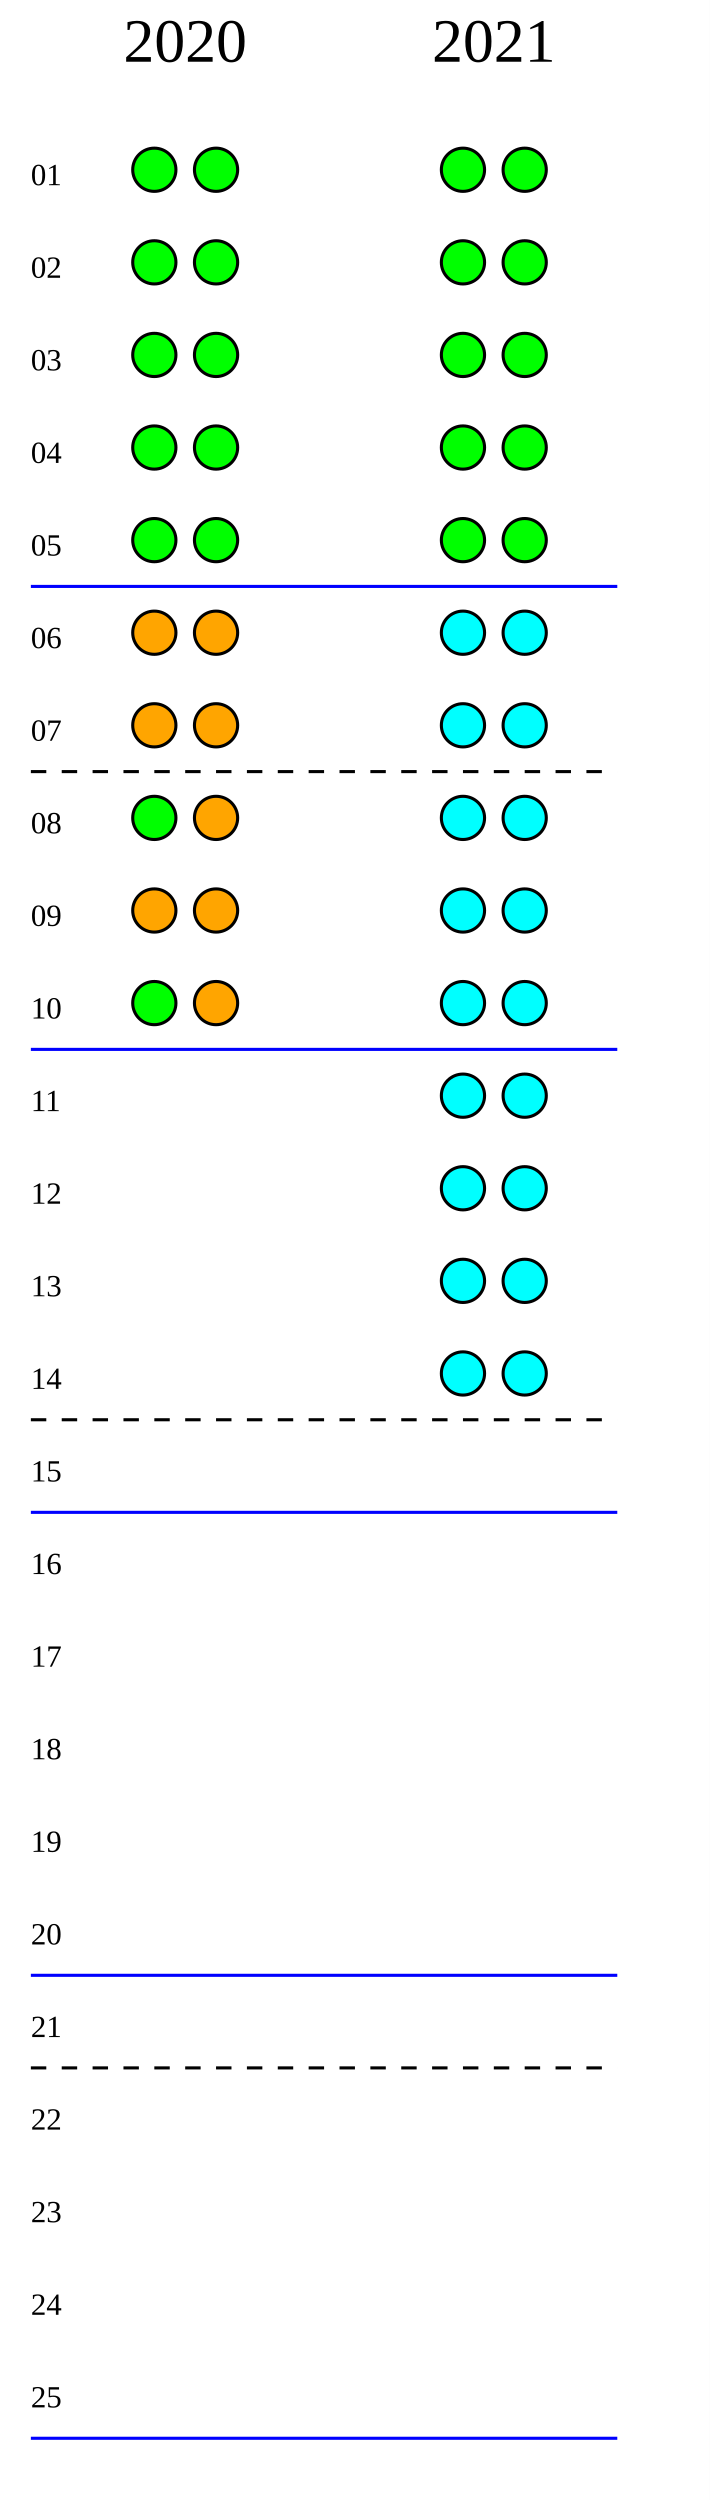
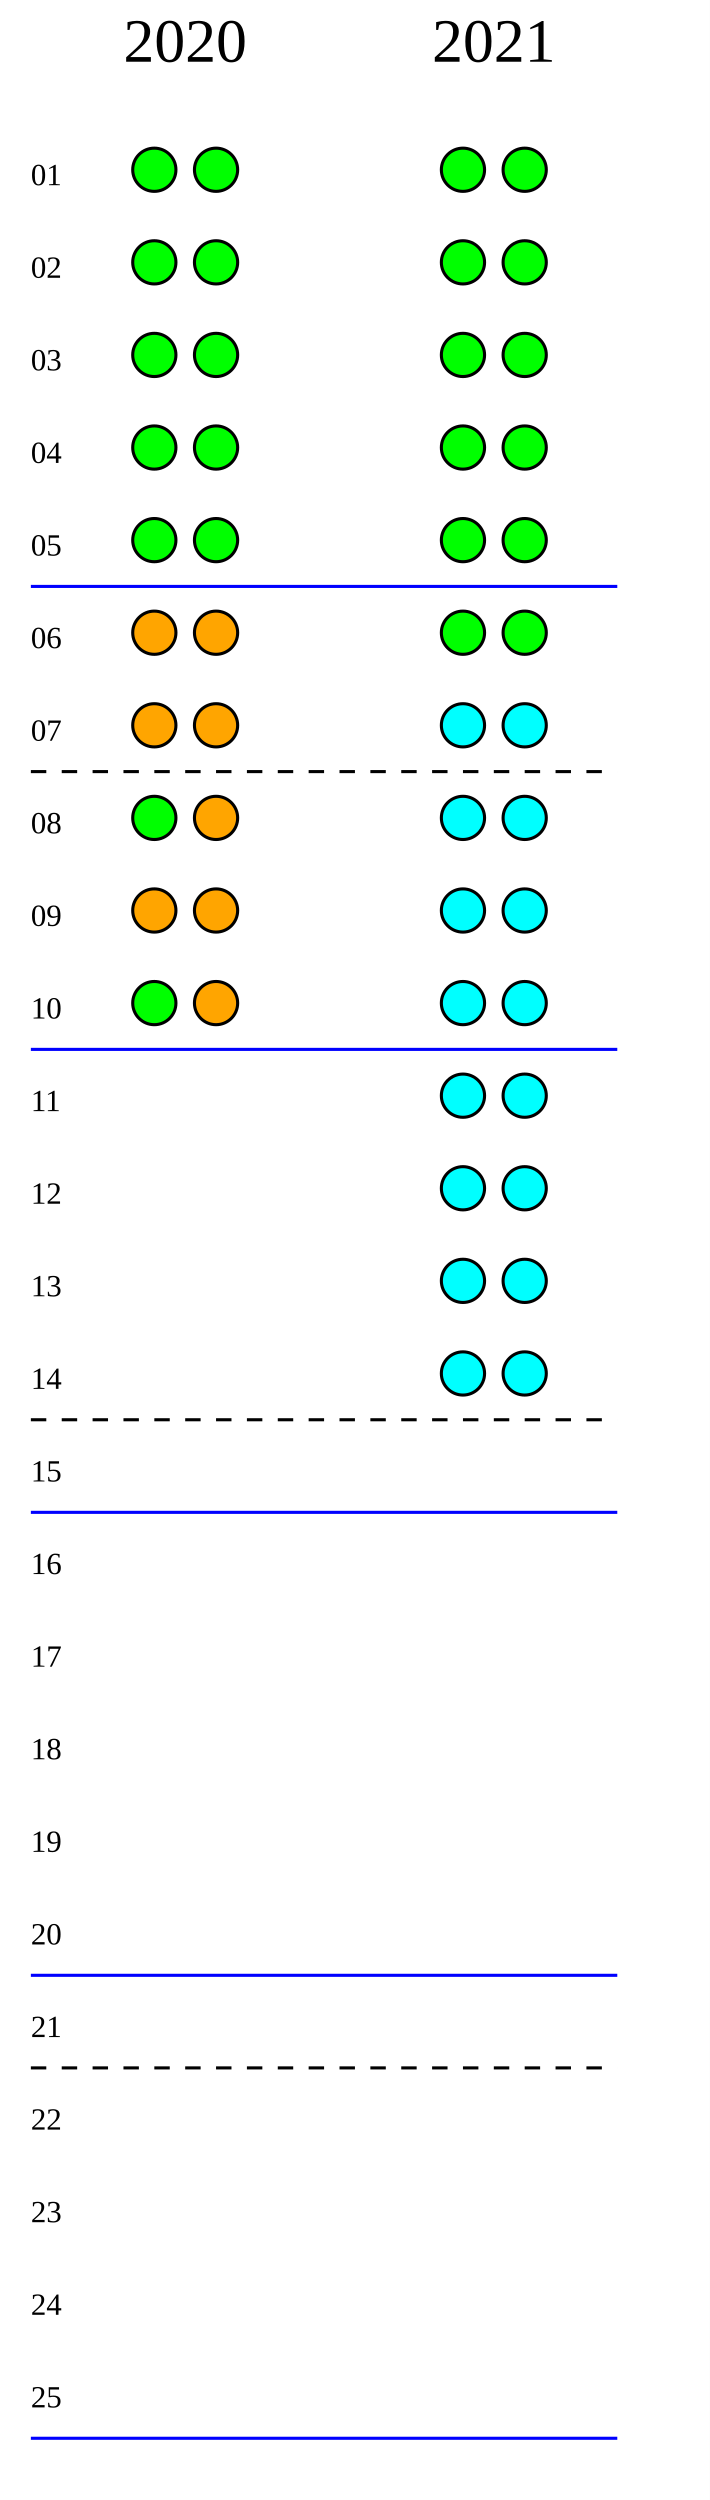
<svg xmlns="http://www.w3.org/2000/svg" height="810" viewBox="0 0 230 810" width="230">
  <rect fill="white" height="100%" width="100%" />
  <text font-size="20" text-anchor="middle" x="60" y="20">
2020
</text>
  <circle cx="50" cy="55" fill="lime" r="7" stroke="black" />
  <circle cx="70" cy="55" fill="lime" r="7" stroke="black" />
  <circle cx="50" cy="85" fill="lime" r="7" stroke="black" />
  <circle cx="70" cy="85" fill="lime" r="7" stroke="black" />
  <circle cx="50" cy="115" fill="lime" r="7" stroke="black" />
  <circle cx="70" cy="115" fill="lime" r="7" stroke="black" />
  <circle cx="50" cy="145" fill="lime" r="7" stroke="black" />
  <circle cx="70" cy="145" fill="lime" r="7" stroke="black" />
  <circle cx="50" cy="175" fill="lime" r="7" stroke="black" />
  <circle cx="70" cy="175" fill="lime" r="7" stroke="black" />
  <circle cx="50" cy="205" fill="orange" r="7" stroke="black" />
  <circle cx="70" cy="205" fill="orange" r="7" stroke="black" />
  <circle cx="50" cy="235" fill="orange" r="7" stroke="black" />
  <circle cx="70" cy="235" fill="orange" r="7" stroke="black" />
  <circle cx="50" cy="265" fill="lime" r="7" stroke="black" />
  <circle cx="70" cy="265" fill="orange" r="7" stroke="black" />
  <circle cx="50" cy="295" fill="orange" r="7" stroke="black" />
  <circle cx="70" cy="295" fill="orange" r="7" stroke="black" />
  <circle cx="50" cy="325" fill="lime" r="7" stroke="black" />
  <circle cx="70" cy="325" fill="orange" r="7" stroke="black" />
  <text font-size="20" text-anchor="middle" x="160" y="20">
2021
</text>
  <circle cx="150" cy="55" fill="lime" r="7" stroke="black" />
  <circle cx="170" cy="55" fill="lime" r="7" stroke="black" />
  <circle cx="150" cy="85" fill="lime" r="7" stroke="black" />
  <circle cx="170" cy="85" fill="lime" r="7" stroke="black" />
  <circle cx="150" cy="115" fill="lime" r="7" stroke="black" />
  <circle cx="170" cy="115" fill="lime" r="7" stroke="black" />
  <circle cx="150" cy="145" fill="lime" r="7" stroke="black" />
  <circle cx="170" cy="145" fill="lime" r="7" stroke="black" />
  <circle cx="150" cy="175" fill="lime" r="7" stroke="black" />
  <circle cx="170" cy="175" fill="lime" r="7" stroke="black" />
-   <circle cx="150" cy="205" fill="cyan" r="7" stroke="black" />
-   <circle cx="170" cy="205" fill="cyan" r="7" stroke="black" />
+   <circle cx="150" cy="205" fill="lime" r="7" stroke="black" />
+   <circle cx="170" cy="205" fill="lime" r="7" stroke="black" />
  <circle cx="150" cy="235" fill="cyan" r="7" stroke="black" />
  <circle cx="170" cy="235" fill="cyan" r="7" stroke="black" />
  <circle cx="150" cy="265" fill="cyan" r="7" stroke="black" />
  <circle cx="170" cy="265" fill="cyan" r="7" stroke="black" />
  <circle cx="150" cy="295" fill="cyan" r="7" stroke="black" />
  <circle cx="170" cy="295" fill="cyan" r="7" stroke="black" />
  <circle cx="150" cy="325" fill="cyan" r="7" stroke="black" />
  <circle cx="170" cy="325" fill="cyan" r="7" stroke="black" />
  <circle cx="150" cy="355" fill="cyan" r="7" stroke="black" />
  <circle cx="170" cy="355" fill="cyan" r="7" stroke="black" />
  <circle cx="150" cy="385" fill="cyan" r="7" stroke="black" />
  <circle cx="170" cy="385" fill="cyan" r="7" stroke="black" />
  <circle cx="150" cy="415" fill="cyan" r="7" stroke="black" />
  <circle cx="170" cy="415" fill="cyan" r="7" stroke="black" />
  <circle cx="150" cy="445" fill="cyan" r="7" stroke="black" />
  <circle cx="170" cy="445" fill="cyan" r="7" stroke="black" />
  <text font-size="10" x="10" y="60">
01
</text>
  <text font-size="10" x="10" y="90">
02
</text>
  <text font-size="10" x="10" y="120">
03
</text>
  <text font-size="10" x="10" y="150">
04
</text>
  <text font-size="10" x="10" y="180">
05
</text>
  <line stroke="blue" x1="10" x2="200" y1="190" y2="190" />
  <text font-size="10" x="10" y="210">
06
</text>
  <text font-size="10" x="10" y="240">
07
</text>
  <line stroke="black" stroke-dasharray="5,5" x1="10" x2="200" y1="250" y2="250" />
  <text font-size="10" x="10" y="270">
08
</text>
  <text font-size="10" x="10" y="300">
09
</text>
  <text font-size="10" x="10" y="330">
10
</text>
  <line stroke="blue" x1="10" x2="200" y1="340" y2="340" />
  <text font-size="10" x="10" y="360">
11
</text>
  <text font-size="10" x="10" y="390">
12
</text>
  <text font-size="10" x="10" y="420">
13
</text>
  <text font-size="10" x="10" y="450">
14
</text>
  <line stroke="black" stroke-dasharray="5,5" x1="10" x2="200" y1="460" y2="460" />
  <text font-size="10" x="10" y="480">
15
</text>
  <line stroke="blue" x1="10" x2="200" y1="490" y2="490" />
  <text font-size="10" x="10" y="510">
16
</text>
  <text font-size="10" x="10" y="540">
17
</text>
  <text font-size="10" x="10" y="570">
18
</text>
  <text font-size="10" x="10" y="600">
19
</text>
  <text font-size="10" x="10" y="630">
20
</text>
  <line stroke="blue" x1="10" x2="200" y1="640" y2="640" />
  <text font-size="10" x="10" y="660">
21
</text>
  <line stroke="black" stroke-dasharray="5,5" x1="10" x2="200" y1="670" y2="670" />
  <text font-size="10" x="10" y="690">
22
</text>
  <text font-size="10" x="10" y="720">
23
</text>
  <text font-size="10" x="10" y="750">
24
</text>
  <text font-size="10" x="10" y="780">
25
</text>
  <line stroke="blue" x1="10" x2="200" y1="790" y2="790" />
</svg>
